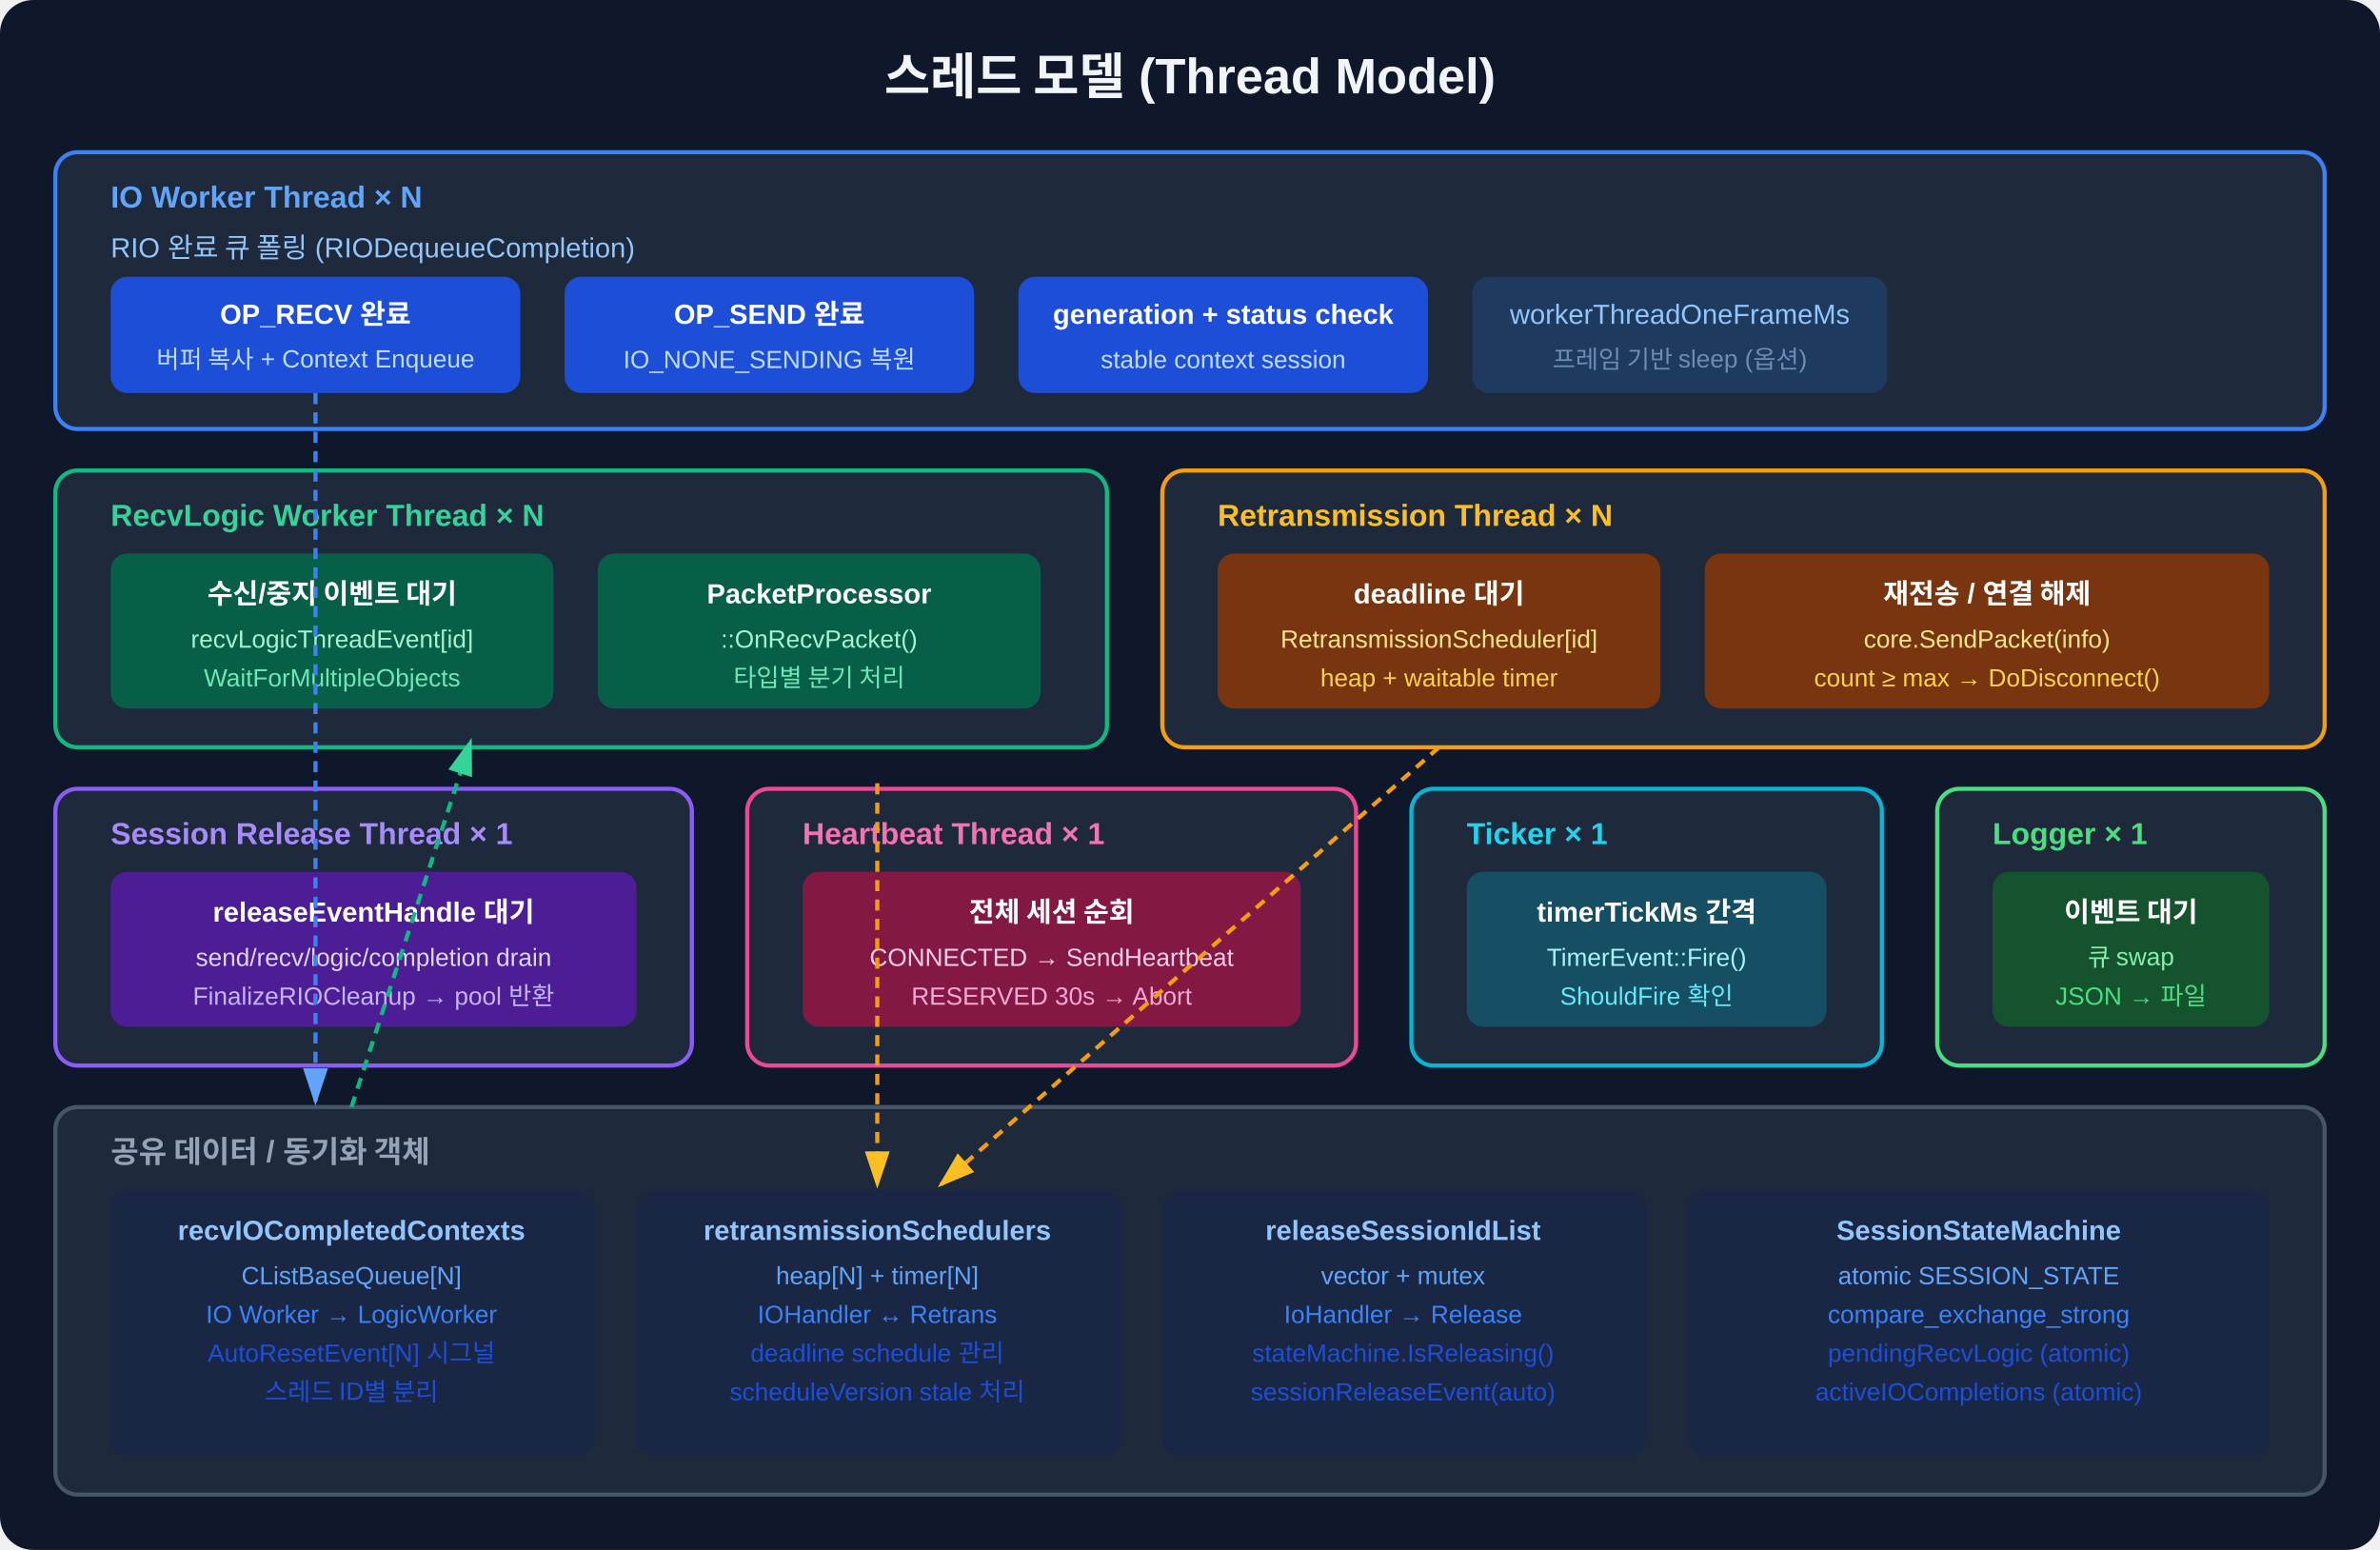
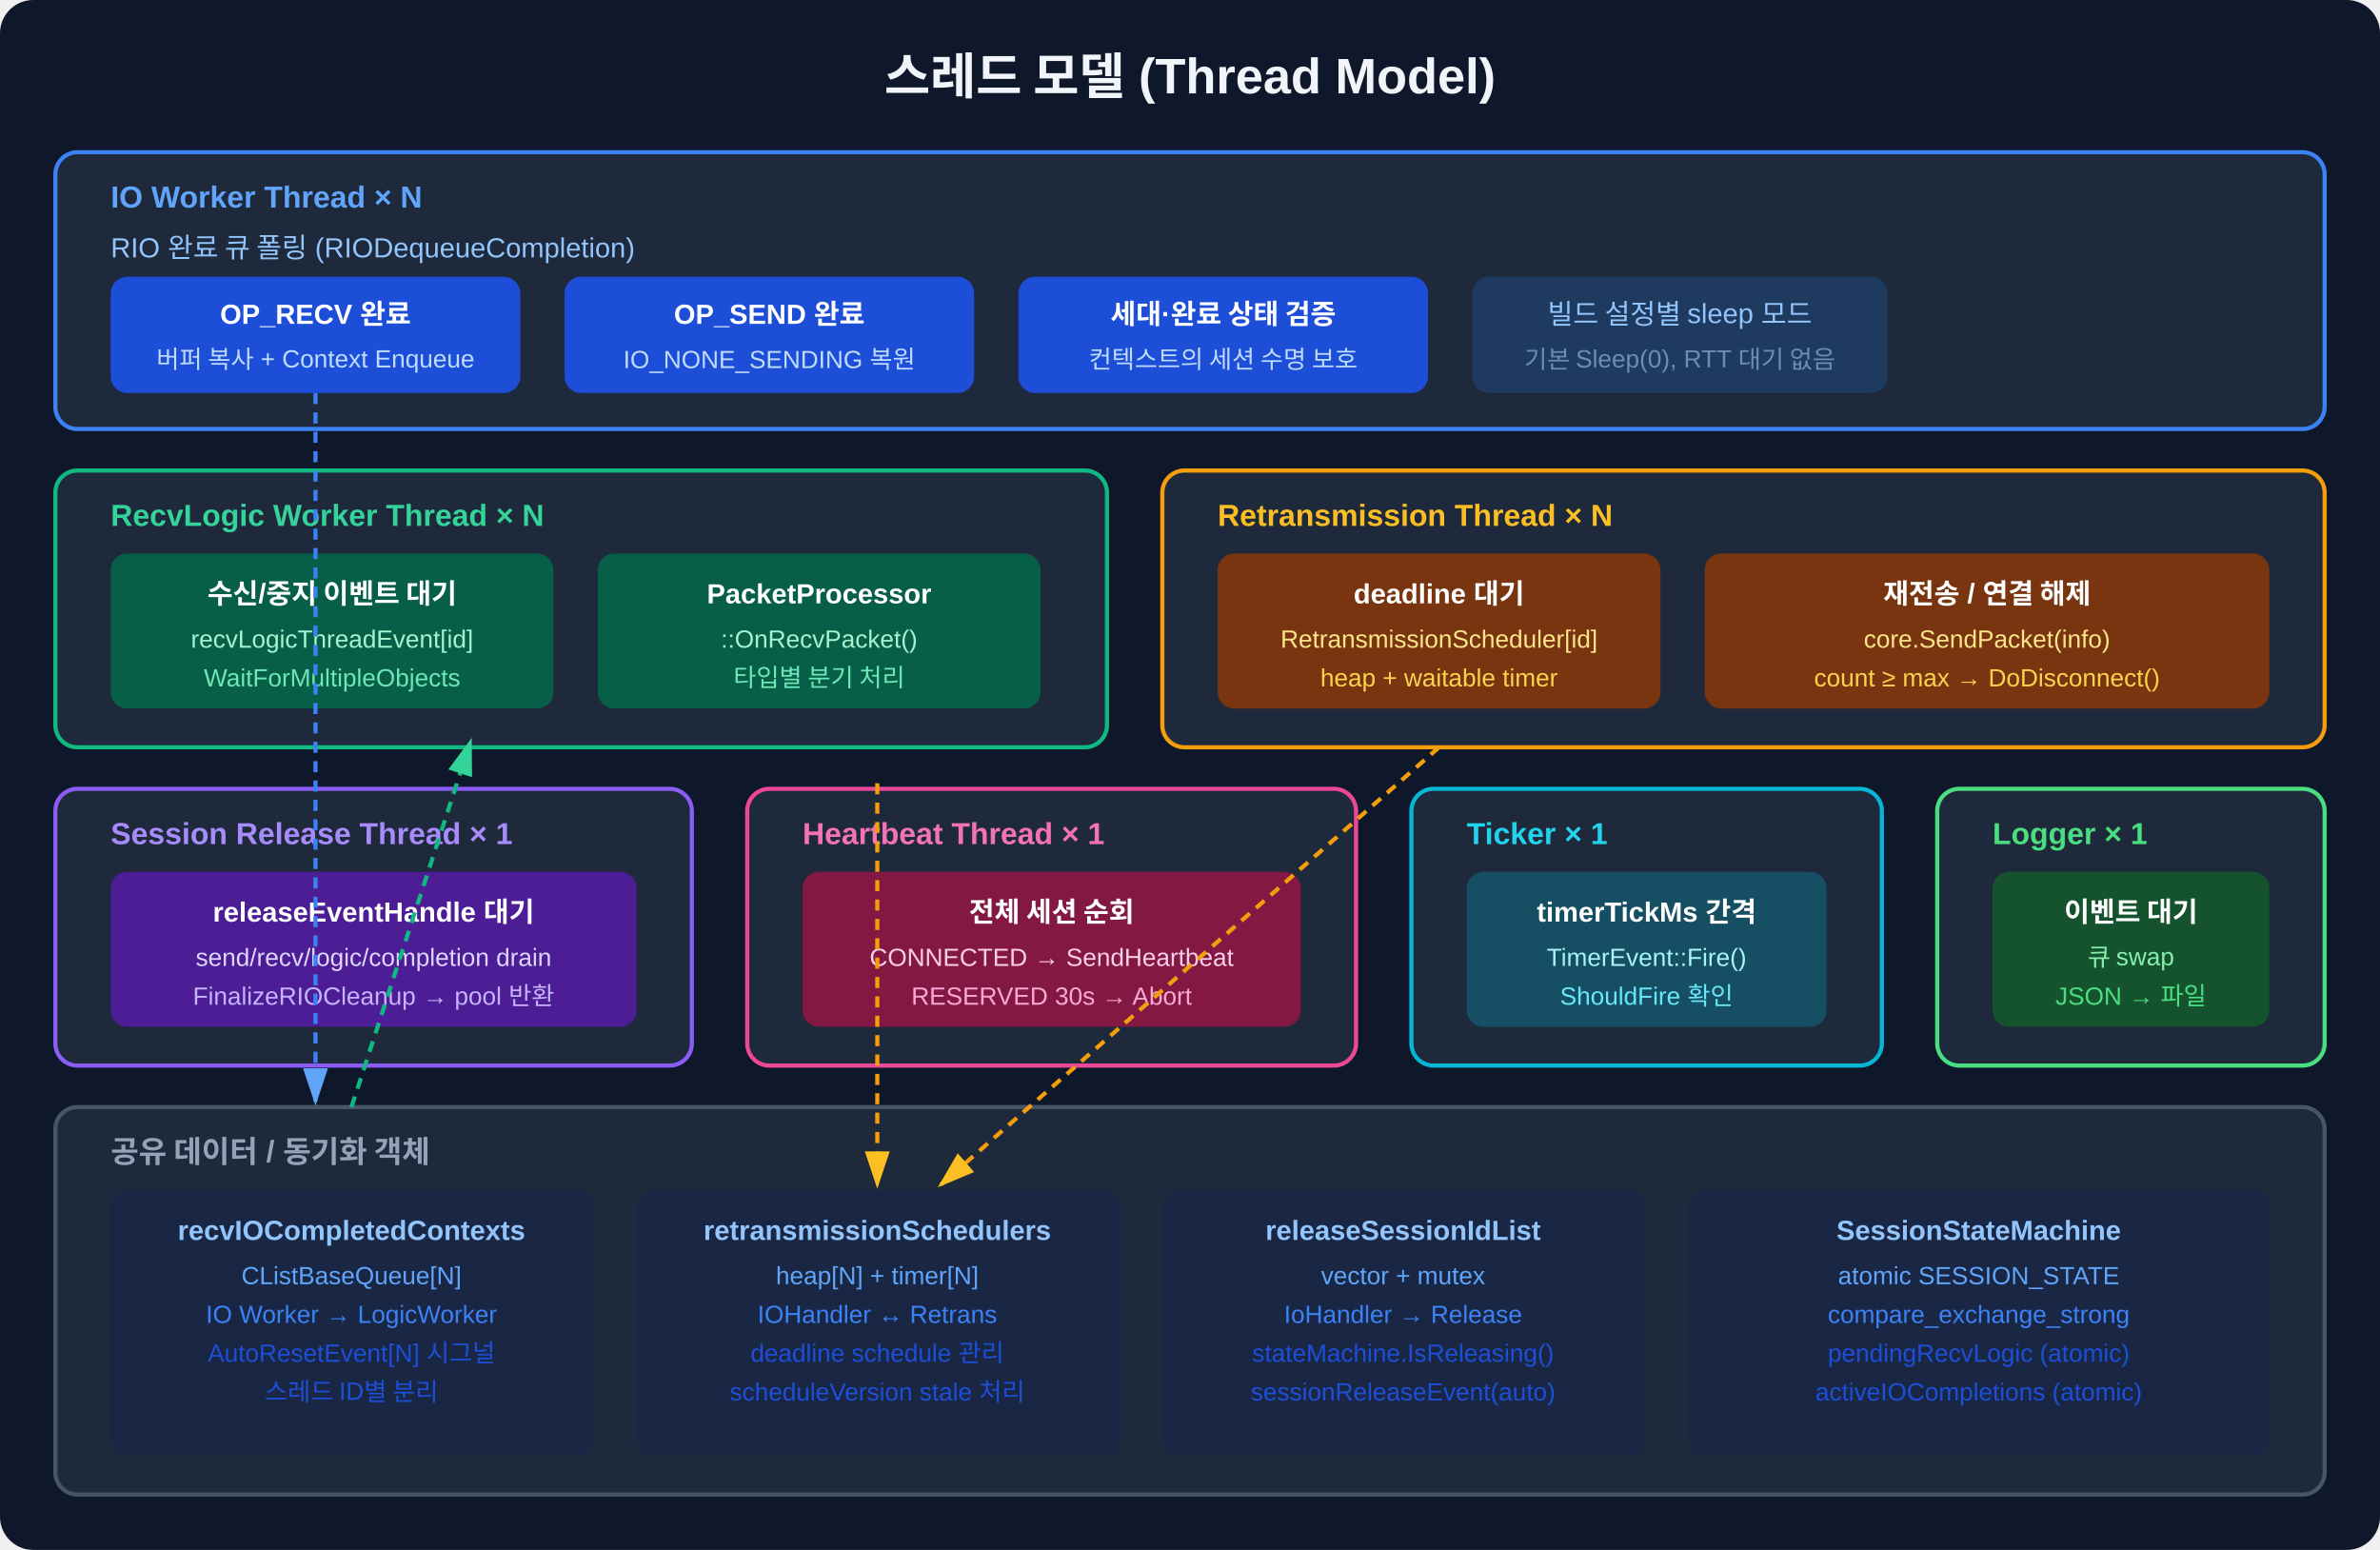
<svg xmlns="http://www.w3.org/2000/svg" viewBox="0 0 860 560" font-family="'Segoe UI', Arial, sans-serif">
  <defs>
    <marker id="arr" markerWidth="9" markerHeight="6" refX="8" refY="3" orient="auto">
      <polygon points="0 0, 9 3, 0 6" fill="#6b7280" />
    </marker>
    <marker id="arr-b" markerWidth="9" markerHeight="6" refX="8" refY="3" orient="auto">
      <polygon points="0 0, 9 3, 0 6" fill="#60a5fa" />
    </marker>
    <marker id="arr-g" markerWidth="9" markerHeight="6" refX="8" refY="3" orient="auto">
      <polygon points="0 0, 9 3, 0 6" fill="#34d399" />
    </marker>
    <marker id="arr-y" markerWidth="9" markerHeight="6" refX="8" refY="3" orient="auto">
      <polygon points="0 0, 9 3, 0 6" fill="#fbbf24" />
    </marker>
  </defs>
  <rect width="860" height="560" fill="#0f172a" rx="12" />
  <text x="430" y="34" text-anchor="middle" font-size="18" font-weight="700" fill="#f1f5f9">스레드 모델 (Thread Model)</text>
  <rect x="20" y="55" width="820" height="100" rx="8" fill="#1e293b" stroke="#3b82f6" stroke-width="1.5" />
  <text x="40" y="75" font-size="11" font-weight="700" fill="#60a5fa">IO Worker Thread × N</text>
  <text x="40" y="93" font-size="10" fill="#93c5fd">RIO 완료 큐 폴링 (RIODequeueCompletion)</text>
  <rect x="40" y="100" width="148" height="42" rx="6" fill="#1d4ed8" />
  <text x="114" y="117" text-anchor="middle" font-size="10" font-weight="600" fill="#fff">OP_RECV 완료</text>
  <text x="114" y="133" text-anchor="middle" font-size="9" fill="#bfdbfe">버퍼 복사 + Context Enqueue</text>
  <rect x="204" y="100" width="148" height="42" rx="6" fill="#1d4ed8" />
  <text x="278" y="117" text-anchor="middle" font-size="10" font-weight="600" fill="#fff">OP_SEND 완료</text>
  <text x="278" y="133" text-anchor="middle" font-size="9" fill="#bfdbfe">IO_NONE_SENDING 복원</text>
  <rect x="368" y="100" width="148" height="42" rx="6" fill="#1d4ed8" />
-   <text x="442" y="117" text-anchor="middle" font-size="10" font-weight="600" fill="#fff">generation + status check</text>
-   <text x="442" y="133" text-anchor="middle" font-size="9" fill="#bfdbfe">stable context session</text>
+   <text x="442" y="117" text-anchor="middle" font-size="10" font-weight="600" fill="#fff">세대·완료 상태 검증</text>
+   <text x="442" y="133" text-anchor="middle" font-size="9" fill="#bfdbfe">컨텍스트의 세션 수명 보호</text>
  <rect x="532" y="100" width="150" height="42" rx="6" fill="#1e3a5f" />
-   <text x="607" y="117" text-anchor="middle" font-size="10" fill="#93c5fd">workerThreadOneFrameMs</text>
-   <text x="607" y="133" text-anchor="middle" font-size="9" fill="#6b8db5">프레임 기반 sleep (옵션)</text>
+   <text x="607" y="117" text-anchor="middle" font-size="10" fill="#93c5fd">빌드 설정별 sleep 모드</text>
+   <text x="607" y="133" text-anchor="middle" font-size="9" fill="#6b8db5">기본 Sleep(0), RTT 대기 없음</text>
  <rect x="20" y="170" width="380" height="100" rx="8" fill="#1e293b" stroke="#10b981" stroke-width="1.5" />
  <text x="40" y="190" font-size="11" font-weight="700" fill="#34d399">RecvLogic Worker Thread × N</text>
  <rect x="40" y="200" width="160" height="56" rx="6" fill="#065f46" />
  <text x="120" y="218" text-anchor="middle" font-size="10" font-weight="600" fill="#fff">수신/중지 이벤트 대기</text>
  <text x="120" y="234" text-anchor="middle" font-size="9" fill="#a7f3d0">recvLogicThreadEvent[id]</text>
  <text x="120" y="248" text-anchor="middle" font-size="9" fill="#6ee7b7">WaitForMultipleObjects</text>
  <rect x="216" y="200" width="160" height="56" rx="6" fill="#065f46" />
  <text x="296" y="218" text-anchor="middle" font-size="10" font-weight="600" fill="#fff">PacketProcessor</text>
  <text x="296" y="234" text-anchor="middle" font-size="9" fill="#a7f3d0">::OnRecvPacket()</text>
  <text x="296" y="248" text-anchor="middle" font-size="9" fill="#6ee7b7">타입별 분기 처리</text>
  <rect x="420" y="170" width="420" height="100" rx="8" fill="#1e293b" stroke="#f59e0b" stroke-width="1.5" />
  <text x="440" y="190" font-size="11" font-weight="700" fill="#fbbf24">Retransmission Thread × N</text>
  <rect x="440" y="200" width="160" height="56" rx="6" fill="#78350f" />
  <text x="520" y="218" text-anchor="middle" font-size="10" font-weight="600" fill="#fff">deadline 대기</text>
  <text x="520" y="234" text-anchor="middle" font-size="9" fill="#fde68a">RetransmissionScheduler[id]</text>
  <text x="520" y="248" text-anchor="middle" font-size="9" fill="#fcd34d">heap + waitable timer</text>
  <rect x="616" y="200" width="204" height="56" rx="6" fill="#78350f" />
  <text x="718" y="218" text-anchor="middle" font-size="10" font-weight="600" fill="#fff">재전송 / 연결 해제</text>
  <text x="718" y="234" text-anchor="middle" font-size="9" fill="#fde68a">core.SendPacket(info)</text>
  <text x="718" y="248" text-anchor="middle" font-size="9" fill="#fcd34d">count ≥ max → DoDisconnect()</text>
  <rect x="20" y="285" width="230" height="100" rx="8" fill="#1e293b" stroke="#8b5cf6" stroke-width="1.5" />
  <text x="40" y="305" font-size="11" font-weight="700" fill="#a78bfa">Session Release Thread × 1</text>
  <rect x="40" y="315" width="190" height="56" rx="6" fill="#4c1d95" />
  <text x="135" y="333" text-anchor="middle" font-size="10" font-weight="600" fill="#fff">releaseEventHandle 대기</text>
  <text x="135" y="349" text-anchor="middle" font-size="9" fill="#ddd6fe">send/recv/logic/completion drain</text>
  <text x="135" y="363" text-anchor="middle" font-size="9" fill="#c4b5fd">FinalizeRIOCleanup → pool 반환</text>
  <rect x="270" y="285" width="220" height="100" rx="8" fill="#1e293b" stroke="#ec4899" stroke-width="1.5" />
  <text x="290" y="305" font-size="11" font-weight="700" fill="#f472b6">Heartbeat Thread × 1</text>
  <rect x="290" y="315" width="180" height="56" rx="6" fill="#831843" />
  <text x="380" y="333" text-anchor="middle" font-size="10" font-weight="600" fill="#fff">전체 세션 순회</text>
  <text x="380" y="349" text-anchor="middle" font-size="9" fill="#fbcfe8">CONNECTED → SendHeartbeat</text>
  <text x="380" y="363" text-anchor="middle" font-size="9" fill="#f9a8d4">RESERVED 30s → Abort</text>
  <rect x="510" y="285" width="170" height="100" rx="8" fill="#1e293b" stroke="#06b6d4" stroke-width="1.5" />
  <text x="530" y="305" font-size="11" font-weight="700" fill="#22d3ee">Ticker × 1</text>
  <rect x="530" y="315" width="130" height="56" rx="6" fill="#164e63" />
  <text x="595" y="333" text-anchor="middle" font-size="10" font-weight="600" fill="#fff">timerTickMs 간격</text>
  <text x="595" y="349" text-anchor="middle" font-size="9" fill="#a5f3fc">TimerEvent::Fire()</text>
  <text x="595" y="363" text-anchor="middle" font-size="9" fill="#67e8f9">ShouldFire 확인</text>
  <rect x="700" y="285" width="140" height="100" rx="8" fill="#1e293b" stroke="#4ade80" stroke-width="1.5" />
  <text x="720" y="305" font-size="11" font-weight="700" fill="#4ade80">Logger × 1</text>
  <rect x="720" y="315" width="100" height="56" rx="6" fill="#14532d" />
  <text x="770" y="333" text-anchor="middle" font-size="10" font-weight="600" fill="#fff">이벤트 대기</text>
  <text x="770" y="349" text-anchor="middle" font-size="9" fill="#86efac">큐 swap</text>
  <text x="770" y="363" text-anchor="middle" font-size="9" fill="#4ade80">JSON → 파일</text>
  <rect x="20" y="400" width="820" height="140" rx="8" fill="#1e293b" stroke="#475569" stroke-width="1.5" />
  <text x="40" y="420" font-size="11" font-weight="700" fill="#94a3b8">공유 데이터 / 동기화 객체</text>
  <rect x="40" y="430" width="175" height="96" rx="6" fill="#1a2744" />
  <text x="127" y="448" text-anchor="middle" font-size="10" font-weight="600" fill="#93c5fd">recvIOCompletedContexts</text>
  <text x="127" y="464" text-anchor="middle" font-size="9" fill="#60a5fa">CListBaseQueue[N]</text>
  <text x="127" y="478" text-anchor="middle" font-size="9" fill="#3b82f6">IO Worker → LogicWorker</text>
  <text x="127" y="492" text-anchor="middle" font-size="9" fill="#1d4ed8">AutoResetEvent[N] 시그널</text>
  <text x="127" y="506" text-anchor="middle" font-size="9" fill="#1d4ed8">스레드 ID별 분리</text>
  <rect x="230" y="430" width="175" height="96" rx="6" fill="#1a2744" />
  <text x="317" y="448" text-anchor="middle" font-size="10" font-weight="600" fill="#93c5fd">retransmissionSchedulers</text>
  <text x="317" y="464" text-anchor="middle" font-size="9" fill="#60a5fa">heap[N] + timer[N]</text>
  <text x="317" y="478" text-anchor="middle" font-size="9" fill="#3b82f6">IOHandler ↔ Retrans</text>
  <text x="317" y="492" text-anchor="middle" font-size="9" fill="#1d4ed8">deadline schedule 관리</text>
  <text x="317" y="506" text-anchor="middle" font-size="9" fill="#1d4ed8">scheduleVersion stale 처리</text>
  <rect x="420" y="430" width="175" height="96" rx="6" fill="#1a2744" />
  <text x="507" y="448" text-anchor="middle" font-size="10" font-weight="600" fill="#93c5fd">releaseSessionIdList</text>
  <text x="507" y="464" text-anchor="middle" font-size="9" fill="#60a5fa">vector + mutex</text>
  <text x="507" y="478" text-anchor="middle" font-size="9" fill="#3b82f6">IoHandler → Release</text>
  <text x="507" y="492" text-anchor="middle" font-size="9" fill="#1d4ed8">stateMachine.IsReleasing()</text>
  <text x="507" y="506" text-anchor="middle" font-size="9" fill="#1d4ed8">sessionReleaseEvent(auto)</text>
  <rect x="610" y="430" width="210" height="96" rx="6" fill="#1a2744" />
  <text x="715" y="448" text-anchor="middle" font-size="10" font-weight="600" fill="#93c5fd">SessionStateMachine</text>
  <text x="715" y="464" text-anchor="middle" font-size="9" fill="#60a5fa">atomic SESSION_STATE</text>
  <text x="715" y="478" text-anchor="middle" font-size="9" fill="#3b82f6">compare_exchange_strong</text>
  <text x="715" y="492" text-anchor="middle" font-size="9" fill="#1d4ed8">pendingRecvLogic (atomic)</text>
  <text x="715" y="506" text-anchor="middle" font-size="9" fill="#1d4ed8">activeIOCompletions (atomic)</text>
  <line x1="114" y1="142" x2="114" y2="398" stroke="#3b82f6" stroke-width="1.5" stroke-dasharray="4,3" marker-end="url(#arr-b)" />
  <line x1="127" y1="400" x2="170" y2="268" stroke="#10b981" stroke-width="1.5" stroke-dasharray="4,3" marker-end="url(#arr-g)" />
  <line x1="317" y1="283" x2="317" y2="428" stroke="#f59e0b" stroke-width="1.5" stroke-dasharray="4,3" marker-end="url(#arr-y)" />
  <line x1="520" y1="270" x2="340" y2="428" stroke="#f59e0b" stroke-width="1.5" stroke-dasharray="4,3" marker-end="url(#arr-y)" />
</svg>
